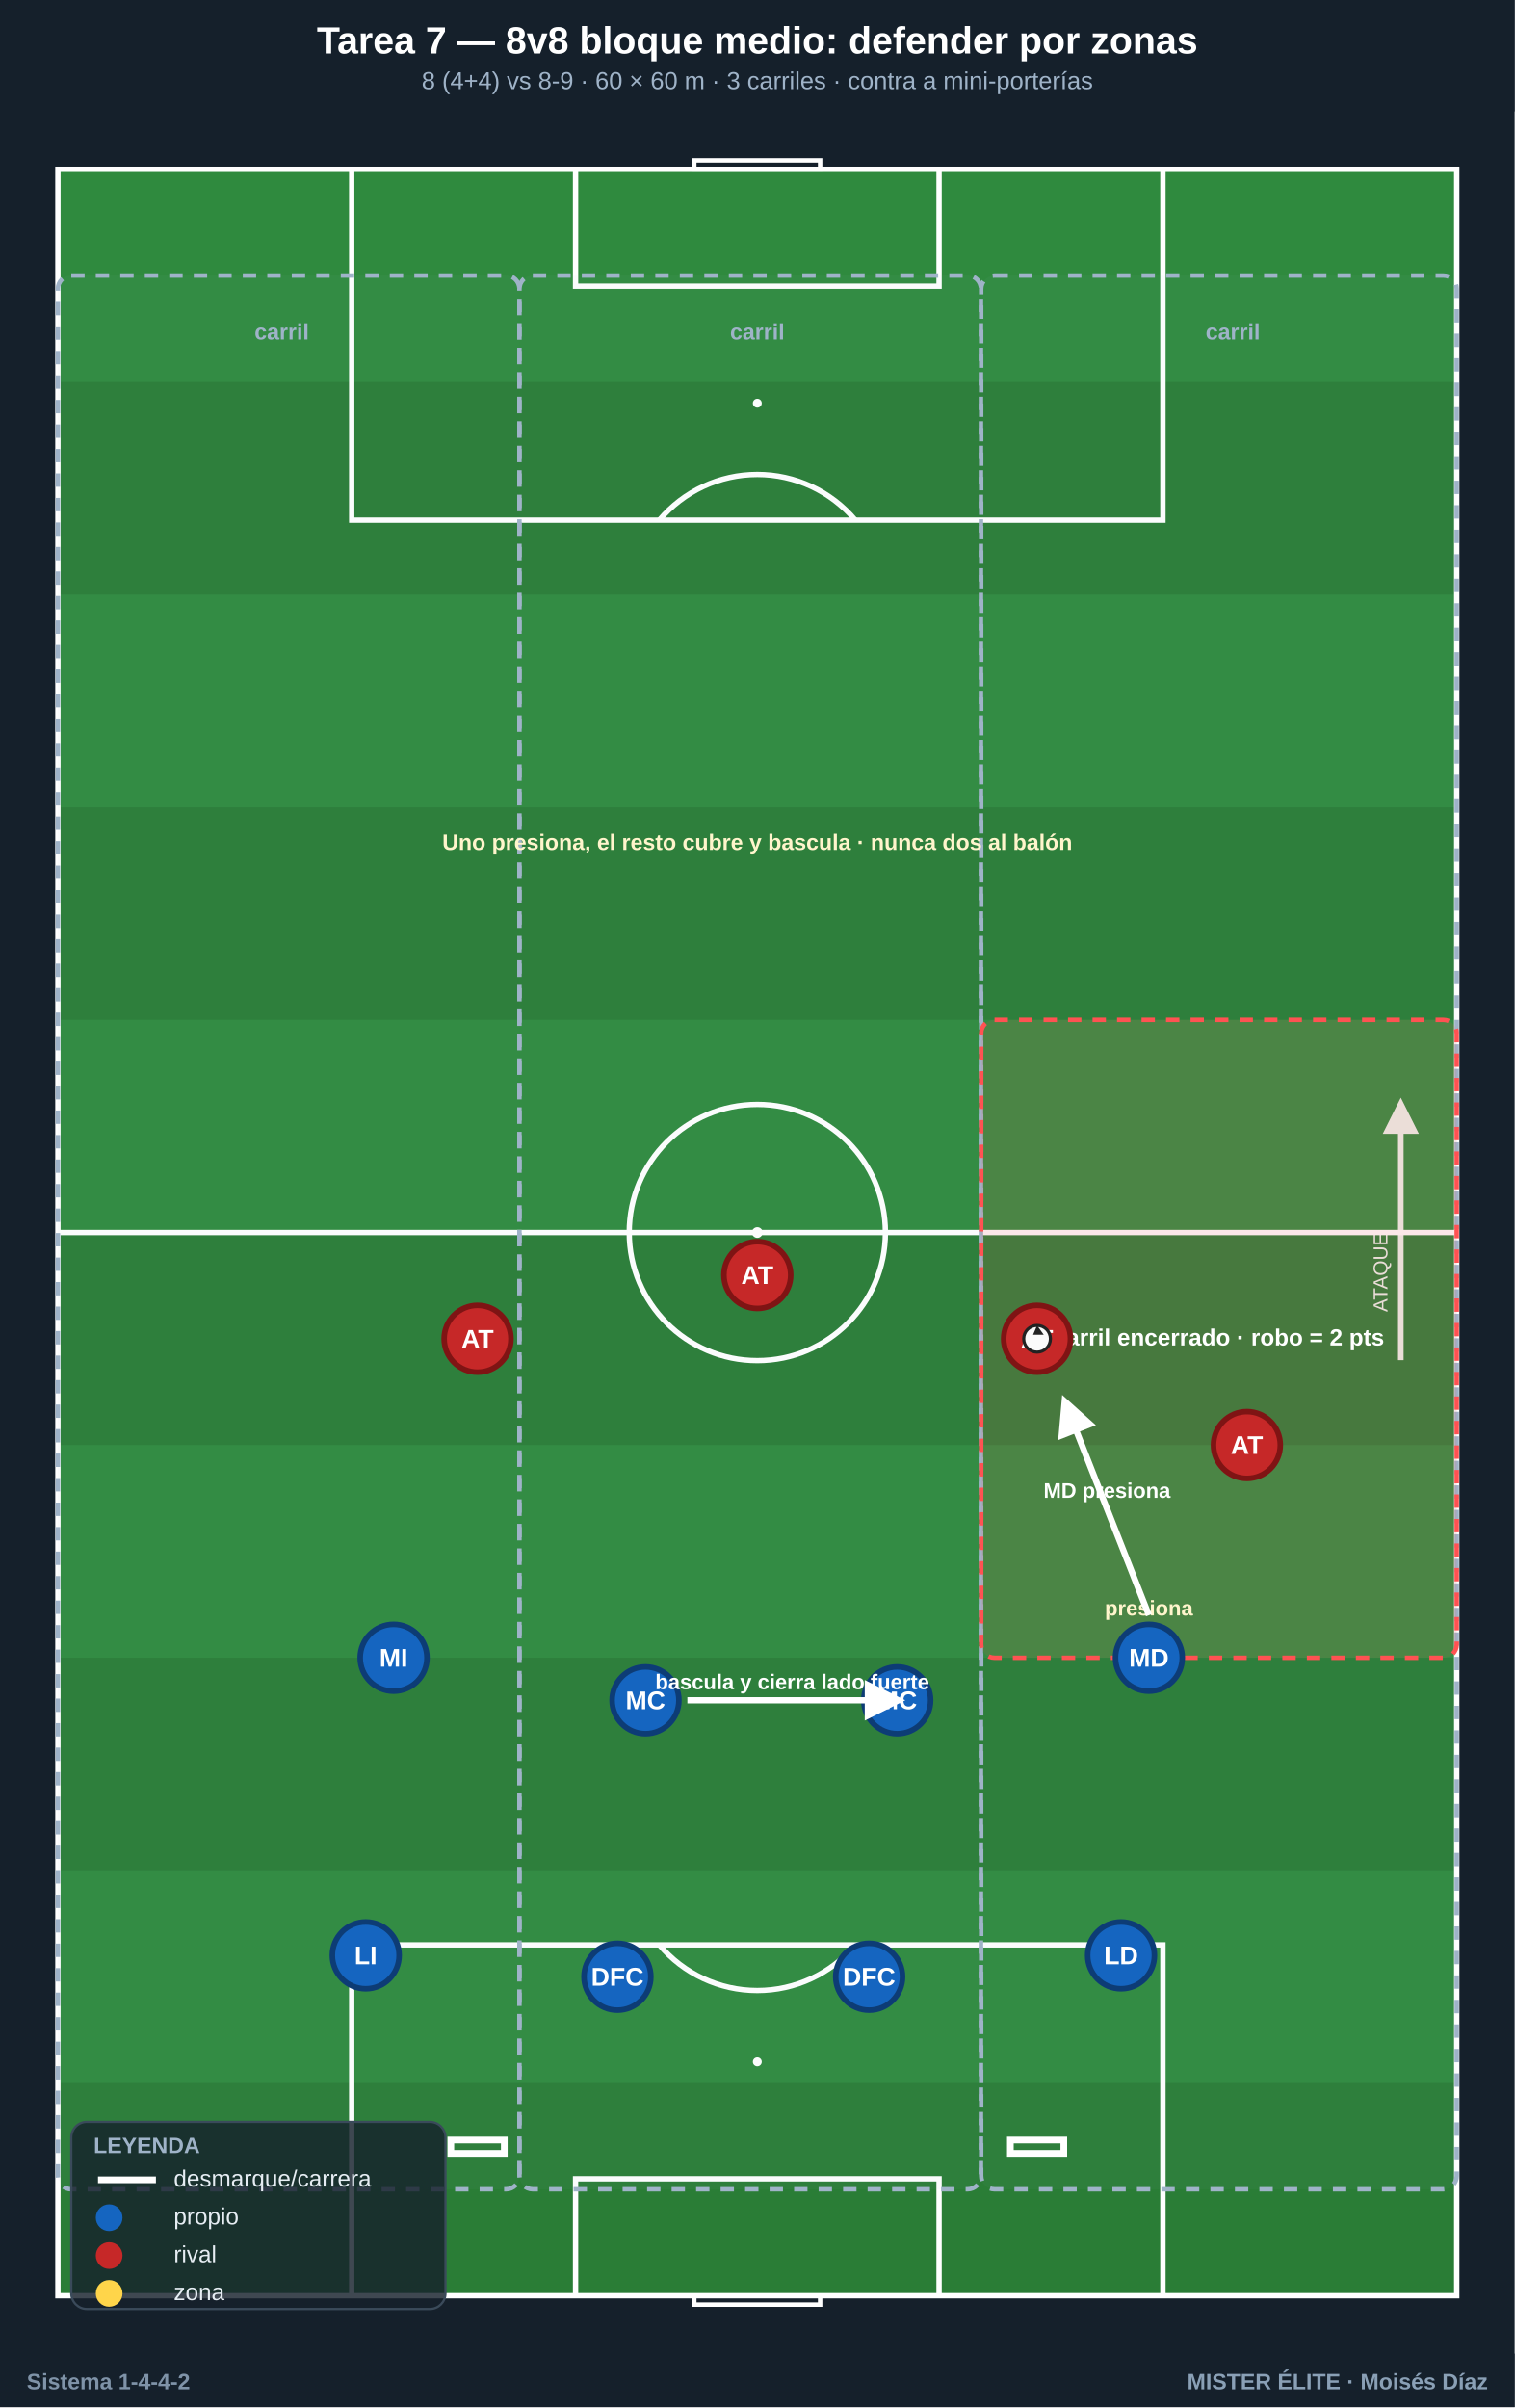
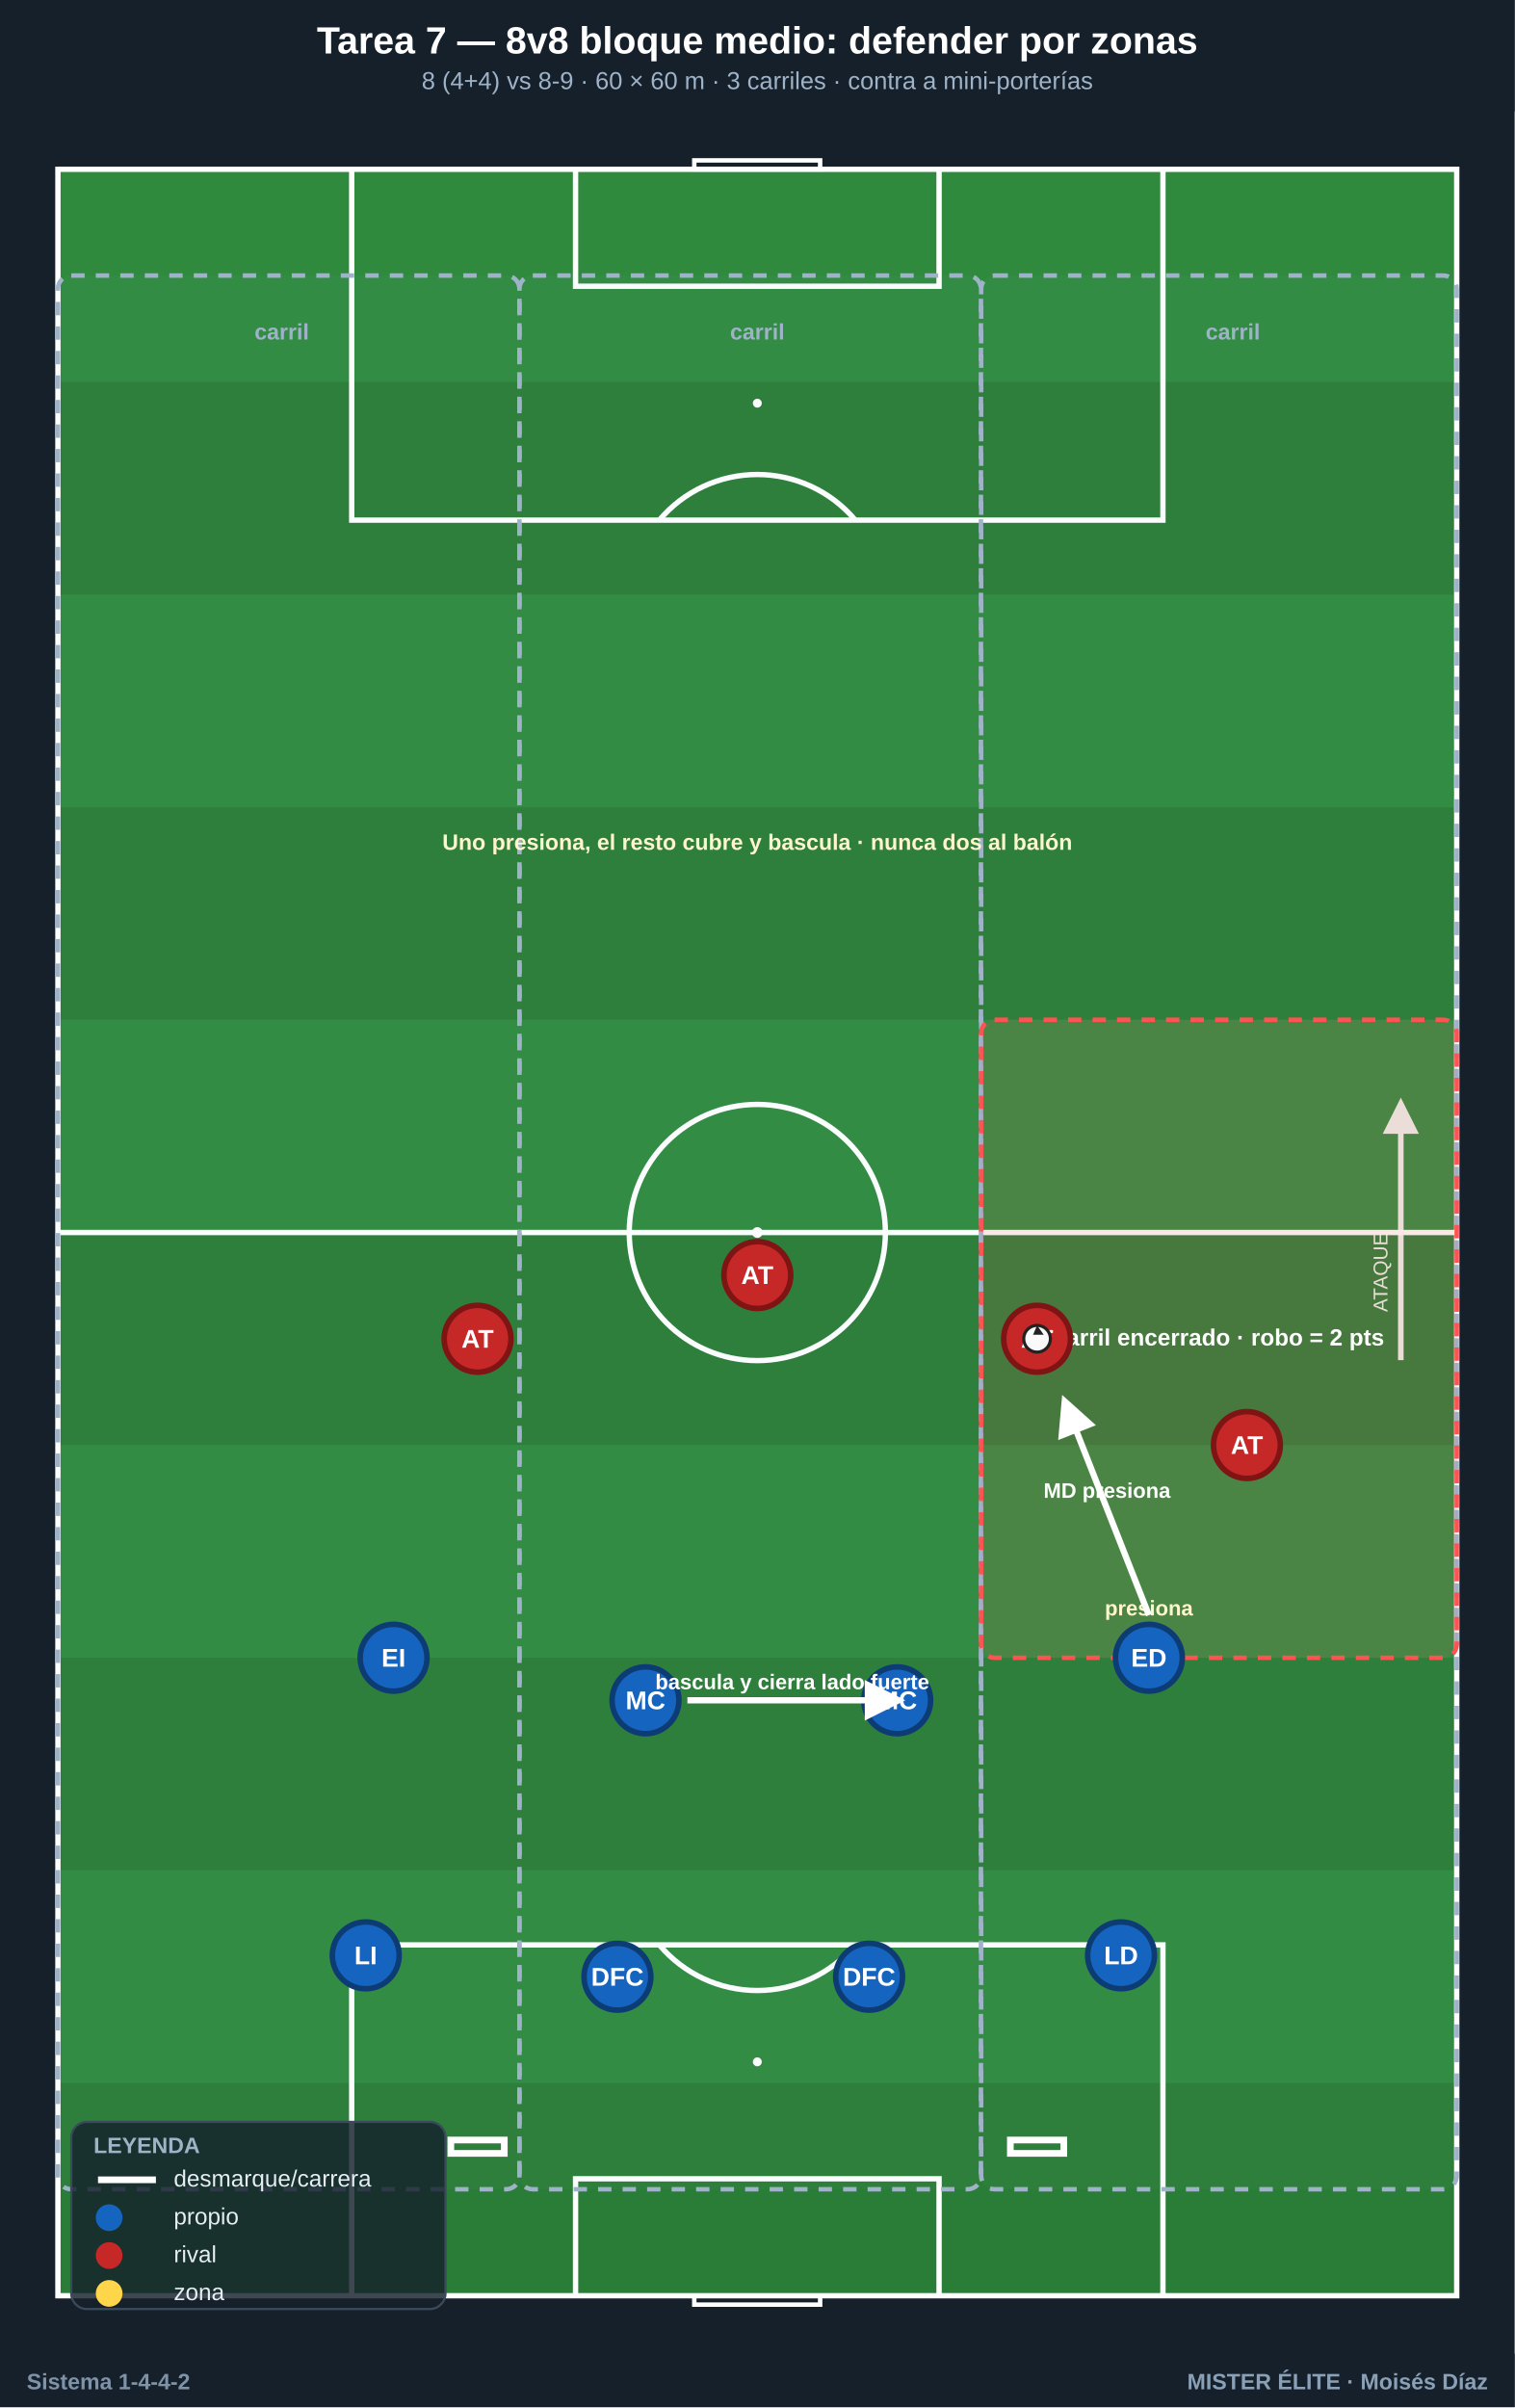
<svg xmlns="http://www.w3.org/2000/svg" viewBox="0 0 680 1081" width="680" height="1081" font-family="Segoe UI,Arial,sans-serif">
  <defs>
    <linearGradient id="sky" x1="0" y1="0" x2="0" y2="1">
      <stop offset="0" stop-color="#2f8a3e" />
      <stop offset="1" stop-color="#2b8139" />
    </linearGradient>
    <marker id="ah_pass" viewBox="0 0 10 10" refX="8" refY="5" markerWidth="6.5" markerHeight="6.5" orient="auto-start-reverse">
      <path d="M0,0 L10,5 L0,10 z" fill="#ffd54a" />
    </marker>
    <marker id="ah_run" viewBox="0 0 10 10" refX="8" refY="5" markerWidth="6.5" markerHeight="6.5" orient="auto-start-reverse">
      <path d="M0,0 L10,5 L0,10 z" fill="#ffffff" />
    </marker>
    <marker id="ah_drive" viewBox="0 0 10 10" refX="8" refY="5" markerWidth="6.5" markerHeight="6.5" orient="auto-start-reverse">
      <path d="M0,0 L10,5 L0,10 z" fill="#7ee0ff" />
    </marker>
    <marker id="ah_white" viewBox="0 0 10 10" refX="8" refY="5" markerWidth="6.5" markerHeight="6.5" orient="auto-start-reverse">
      <path d="M0,0 L10,5 L0,10 z" fill="#ffffff" />
    </marker>
  </defs>
  <rect x="0.0" y="0.0" width="680.0" height="1080.6" fill="#15202b" />
  <rect x="26.0" y="76.0" width="628.0" height="96.0" fill="#2f8a3e" />
  <rect x="26.0" y="171.5" width="628.0" height="96.0" fill="#2a7d36" />
  <rect x="26.0" y="266.9" width="628.0" height="96.0" fill="#2f8a3e" />
  <rect x="26.0" y="362.4" width="628.0" height="96.0" fill="#2a7d36" />
  <rect x="26.0" y="457.8" width="628.0" height="96.0" fill="#2f8a3e" />
  <rect x="26.0" y="553.3" width="628.0" height="96.0" fill="#2a7d36" />
  <rect x="26.0" y="648.7" width="628.0" height="96.0" fill="#2f8a3e" />
  <rect x="26.0" y="744.2" width="628.0" height="96.0" fill="#2a7d36" />
  <rect x="26.0" y="839.6" width="628.0" height="96.0" fill="#2f8a3e" />
  <rect x="26.0" y="935.1" width="628.0" height="96.0" fill="#2a7d36" />
  <rect x="26.0" y="76.0" width="628.0" height="954.6" fill="none" stroke="#ffffff" stroke-width="2.4" />
  <line x1="26.0" y1="553.3" x2="654.0" y2="553.3" stroke="#ffffff" stroke-width="2.4" opacity="1" />
  <circle cx="340.0" cy="553.3" r="57.5" fill="none" stroke="#ffffff" stroke-width="2.4" />
  <circle cx="340.0" cy="553.3" r="2.4" fill="#ffffff" />
  <path d="M157.9,76.0 L157.9,233.5 L522.1,233.5 L522.1,76.0" fill="none" stroke="#ffffff" stroke-width="2.4" />
  <path d="M258.4,76.0 L258.4,128.5 L421.6,128.5 L421.6,76.0" fill="none" stroke="#ffffff" stroke-width="2.4" />
  <circle cx="340.0" cy="181.0" r="2.0" fill="#ffffff" />
  <rect x="311.7" y="72.0" width="56.5" height="4" fill="none" stroke="#ffffff" stroke-width="2" />
  <path d="M296.0,233.5 A57.5,57.5 0 0 1 384.0,233.5" fill="none" stroke="#ffffff" stroke-width="2.4" />
  <path d="M157.9,1030.6 L157.9,873.1 L522.1,873.1 L522.1,1030.6" fill="none" stroke="#ffffff" stroke-width="2.4" />
  <path d="M258.4,1030.6 L258.4,978.1 L421.6,978.1 L421.6,1030.6" fill="none" stroke="#ffffff" stroke-width="2.4" />
  <circle cx="340.0" cy="925.6" r="2.0" fill="#ffffff" />
  <rect x="311.7" y="1030.6" width="56.5" height="4" fill="none" stroke="#ffffff" stroke-width="2" />
  <path d="M296.0,873.1 A57.5,57.5 0 0 0 384.0,873.1" fill="none" stroke="#ffffff" stroke-width="2.4" />
  <rect x="0.0" y="0.0" width="680.0" height="50.0" fill="#15202b" />
  <text x="340.0" y="24.0" font-family="Segoe UI,Arial,sans-serif" font-size="17" font-weight="800" fill="#ffffff" text-anchor="middle">Tarea 7 — 8v8 bloque medio: defender por zonas</text>
  <text x="340.0" y="40.0" font-family="Segoe UI,Arial,sans-serif" font-size="11" font-weight="500" fill="#9fb3c8" text-anchor="middle">8 (4+4) vs 8-9 · 60 × 60 m · 3 carriles · contra a mini-porterías</text>
  <rect x="0.0" y="1056.6" width="680.0" height="24.0" fill="#15202b" />
  <text x="668.0" y="1072.6" font-family="Segoe UI,Arial,sans-serif" font-size="10" font-weight="700" fill="#8aa0b6" text-anchor="end">MISTER ÉLITE · Moisés Díaz</text>
  <text x="12.0" y="1072.6" font-family="Segoe UI,Arial,sans-serif" font-size="10" font-weight="600" fill="#7f93a8" text-anchor="start">Sistema 1-4-4-2</text>
  <g opacity="0.9">
    <line x1="628.9" y1="610.6" x2="628.9" y2="496.0" stroke="#ffffff" stroke-width="2.5" marker-end="url(#ah_white)" />
    <text x="622.9" y="553.3" font-family="Segoe UI,Arial" font-size="9" fill="#ffffff" text-anchor="end" transform="rotate(-90 622.9 553.3)">ATAQUE</text>
  </g>
  <rect x="26.0" y="123.7" width="207.2" height="859.1" rx="6" fill="#9fb3c8" fill-opacity="0.04" stroke="#9fb3c8" stroke-width="2" stroke-dasharray="6 5" />
  <rect x="233.2" y="123.7" width="207.2" height="859.1" rx="6" fill="#9fb3c8" fill-opacity="0.04" stroke="#9fb3c8" stroke-width="2" stroke-dasharray="6 5" />
  <rect x="440.5" y="123.7" width="213.5" height="859.1" rx="6" fill="#9fb3c8" fill-opacity="0.04" stroke="#9fb3c8" stroke-width="2" stroke-dasharray="6 5" />
  <text x="126.5" y="152.4" font-family="Segoe UI,Arial,sans-serif" font-size="10" font-weight="600" fill="#9fb3c8" text-anchor="middle">carril</text>
  <text x="340.0" y="152.4" font-family="Segoe UI,Arial,sans-serif" font-size="10" font-weight="600" fill="#9fb3c8" text-anchor="middle">carril</text>
  <text x="553.5" y="152.4" font-family="Segoe UI,Arial,sans-serif" font-size="10" font-weight="600" fill="#9fb3c8" text-anchor="middle">carril</text>
  <rect x="440.5" y="457.8" width="213.5" height="286.4" rx="6" fill="#ff5252" fill-opacity="0.12" stroke="#ff5252" stroke-width="2" stroke-dasharray="6 5" />
  <text x="547.2" y="604.0" font-family="Segoe UI,Arial,sans-serif" font-size="10.5" font-weight="700" fill="#fff" text-anchor="middle">carril encerrado · robo = 2 pts</text>
  <rect x="202.4" y="960.7" width="24" height="6" fill="none" stroke="#fff" stroke-width="3" />
  <rect x="453.6" y="960.7" width="24" height="6" fill="none" stroke="#fff" stroke-width="3" />
  <g>
    <circle cx="515.8" cy="744.2" r="15" fill="#1565c0" stroke="#0d3c75" stroke-width="2.5" />
-     <text x="515.8" y="748.2" font-family="Segoe UI,Arial" font-size="11.5" font-weight="800" fill="#fff" text-anchor="middle">MD</text>
+     <text x="515.8" y="748.2" font-family="Segoe UI,Arial" font-size="11.5" font-weight="800" fill="#fff" text-anchor="middle">ED</text>
  </g>
  <text x="515.8" y="725.2" font-family="Segoe UI,Arial,sans-serif" font-size="9.5" font-weight="600" fill="#fff5cc" text-anchor="middle">presiona</text>
  <g>
    <circle cx="402.8" cy="763.3" r="15" fill="#1565c0" stroke="#0d3c75" stroke-width="2.5" />
    <text x="402.8" y="767.3" font-family="Segoe UI,Arial" font-size="11.5" font-weight="800" fill="#fff" text-anchor="middle">MC</text>
  </g>
  <g>
    <circle cx="289.8" cy="763.3" r="15" fill="#1565c0" stroke="#0d3c75" stroke-width="2.5" />
    <text x="289.8" y="767.3" font-family="Segoe UI,Arial" font-size="11.5" font-weight="800" fill="#fff" text-anchor="middle">MC</text>
  </g>
  <g>
    <circle cx="176.7" cy="744.2" r="15" fill="#1565c0" stroke="#0d3c75" stroke-width="2.5" />
-     <text x="176.7" y="748.2" font-family="Segoe UI,Arial" font-size="11.5" font-weight="800" fill="#fff" text-anchor="middle">MI</text>
+     <text x="176.7" y="748.2" font-family="Segoe UI,Arial" font-size="11.5" font-weight="800" fill="#fff" text-anchor="middle">EI</text>
  </g>
  <g>
    <circle cx="503.3" cy="877.8" r="15" fill="#1565c0" stroke="#0d3c75" stroke-width="2.5" />
    <text x="503.3" y="881.8" font-family="Segoe UI,Arial" font-size="11.5" font-weight="800" fill="#fff" text-anchor="middle">LD</text>
  </g>
  <g>
    <circle cx="390.2" cy="887.4" r="15" fill="#1565c0" stroke="#0d3c75" stroke-width="2.5" />
    <text x="390.2" y="891.4" font-family="Segoe UI,Arial" font-size="11.5" font-weight="800" fill="#fff" text-anchor="middle">DFC</text>
  </g>
  <g>
    <circle cx="277.2" cy="887.4" r="15" fill="#1565c0" stroke="#0d3c75" stroke-width="2.5" />
    <text x="277.2" y="891.4" font-family="Segoe UI,Arial" font-size="11.5" font-weight="800" fill="#fff" text-anchor="middle">DFC</text>
  </g>
  <g>
    <circle cx="164.2" cy="877.8" r="15" fill="#1565c0" stroke="#0d3c75" stroke-width="2.5" />
    <text x="164.2" y="881.8" font-family="Segoe UI,Arial" font-size="11.5" font-weight="800" fill="#fff" text-anchor="middle">LI</text>
  </g>
  <g>
    <circle cx="559.8" cy="648.7" r="15" fill="#c62828" stroke="#7f1414" stroke-width="2.5" />
    <text x="559.8" y="652.7" font-family="Segoe UI,Arial" font-size="11.5" font-weight="800" fill="#fff" text-anchor="middle">AT</text>
  </g>
  <g>
    <circle cx="465.6" cy="601.0" r="15" fill="#c62828" stroke="#7f1414" stroke-width="2.5" />
    <text x="465.6" y="605.0" font-family="Segoe UI,Arial" font-size="11.5" font-weight="800" fill="#fff" text-anchor="middle">AT</text>
  </g>
  <g>
    <circle cx="340.0" cy="572.4" r="15" fill="#c62828" stroke="#7f1414" stroke-width="2.5" />
    <text x="340.0" y="576.4" font-family="Segoe UI,Arial" font-size="11.5" font-weight="800" fill="#fff" text-anchor="middle">AT</text>
  </g>
  <g>
    <circle cx="214.4" cy="601.0" r="15" fill="#c62828" stroke="#7f1414" stroke-width="2.5" />
    <text x="214.4" y="605.0" font-family="Segoe UI,Arial" font-size="11.5" font-weight="800" fill="#fff" text-anchor="middle">AT</text>
  </g>
  <circle cx="465.6" cy="601.0" r="6.0" fill="#fafafa" stroke="#222" stroke-width="1.4" />
  <path d="M465.6,595.0 l3.0,4.2 l-4.8,0 z" fill="#222" />
  <line x1="515.8" y1="725.1" x2="478.2" y2="629.6" stroke="#ffffff" stroke-width="2.8" marker-end="url(#ah_run)" />
  <text x="497.0" y="672.4" font-family="Segoe UI,Arial,sans-serif" font-size="9.5" font-weight="700" fill="#ffffff" text-anchor="middle">MD presiona</text>
  <line x1="308.6" y1="763.3" x2="402.8" y2="763.3" stroke="#ffffff" stroke-width="2.8" marker-end="url(#ah_run)" />
  <text x="355.7" y="758.3" font-family="Segoe UI,Arial,sans-serif" font-size="9.5" font-weight="700" fill="#ffffff" text-anchor="middle">bascula y cierra lado fuerte</text>
  <text x="340.0" y="381.5" font-family="Segoe UI,Arial,sans-serif" font-size="10" font-weight="600" fill="#fff5cc" text-anchor="middle">Uno presiona, el resto cubre y bascula · nunca dos al balón</text>
  <g>
    <rect x="32" y="952.56" width="168" height="84" rx="7" fill="#15202b" fill-opacity="0.82" stroke="#3a4a5a" stroke-width="1" />
    <text x="42" y="966.56" font-family="Segoe UI,Arial" font-size="10" font-weight="800" fill="#9fb3c8">LEYENDA</text>
    <line x1="44" y1="978.56" x2="70" y2="978.56" stroke="#ffffff" stroke-width="3" />
    <text x="78" y="981.56" font-family="Segoe UI,Arial" font-size="10.5" fill="#e6edf3">desmarque/carrera</text>
    <circle cx="49" cy="995.56" r="6" fill="#1565c0" />
    <text x="78" y="998.56" font-family="Segoe UI,Arial" font-size="10.5" fill="#e6edf3">propio</text>
    <circle cx="49" cy="1012.56" r="6" fill="#c62828" />
    <text x="78" y="1015.56" font-family="Segoe UI,Arial" font-size="10.5" fill="#e6edf3">rival</text>
    <circle cx="49" cy="1029.56" r="6" fill="#ffd54a" />
    <text x="78" y="1032.56" font-family="Segoe UI,Arial" font-size="10.5" fill="#e6edf3">zona</text>
  </g>
</svg>
